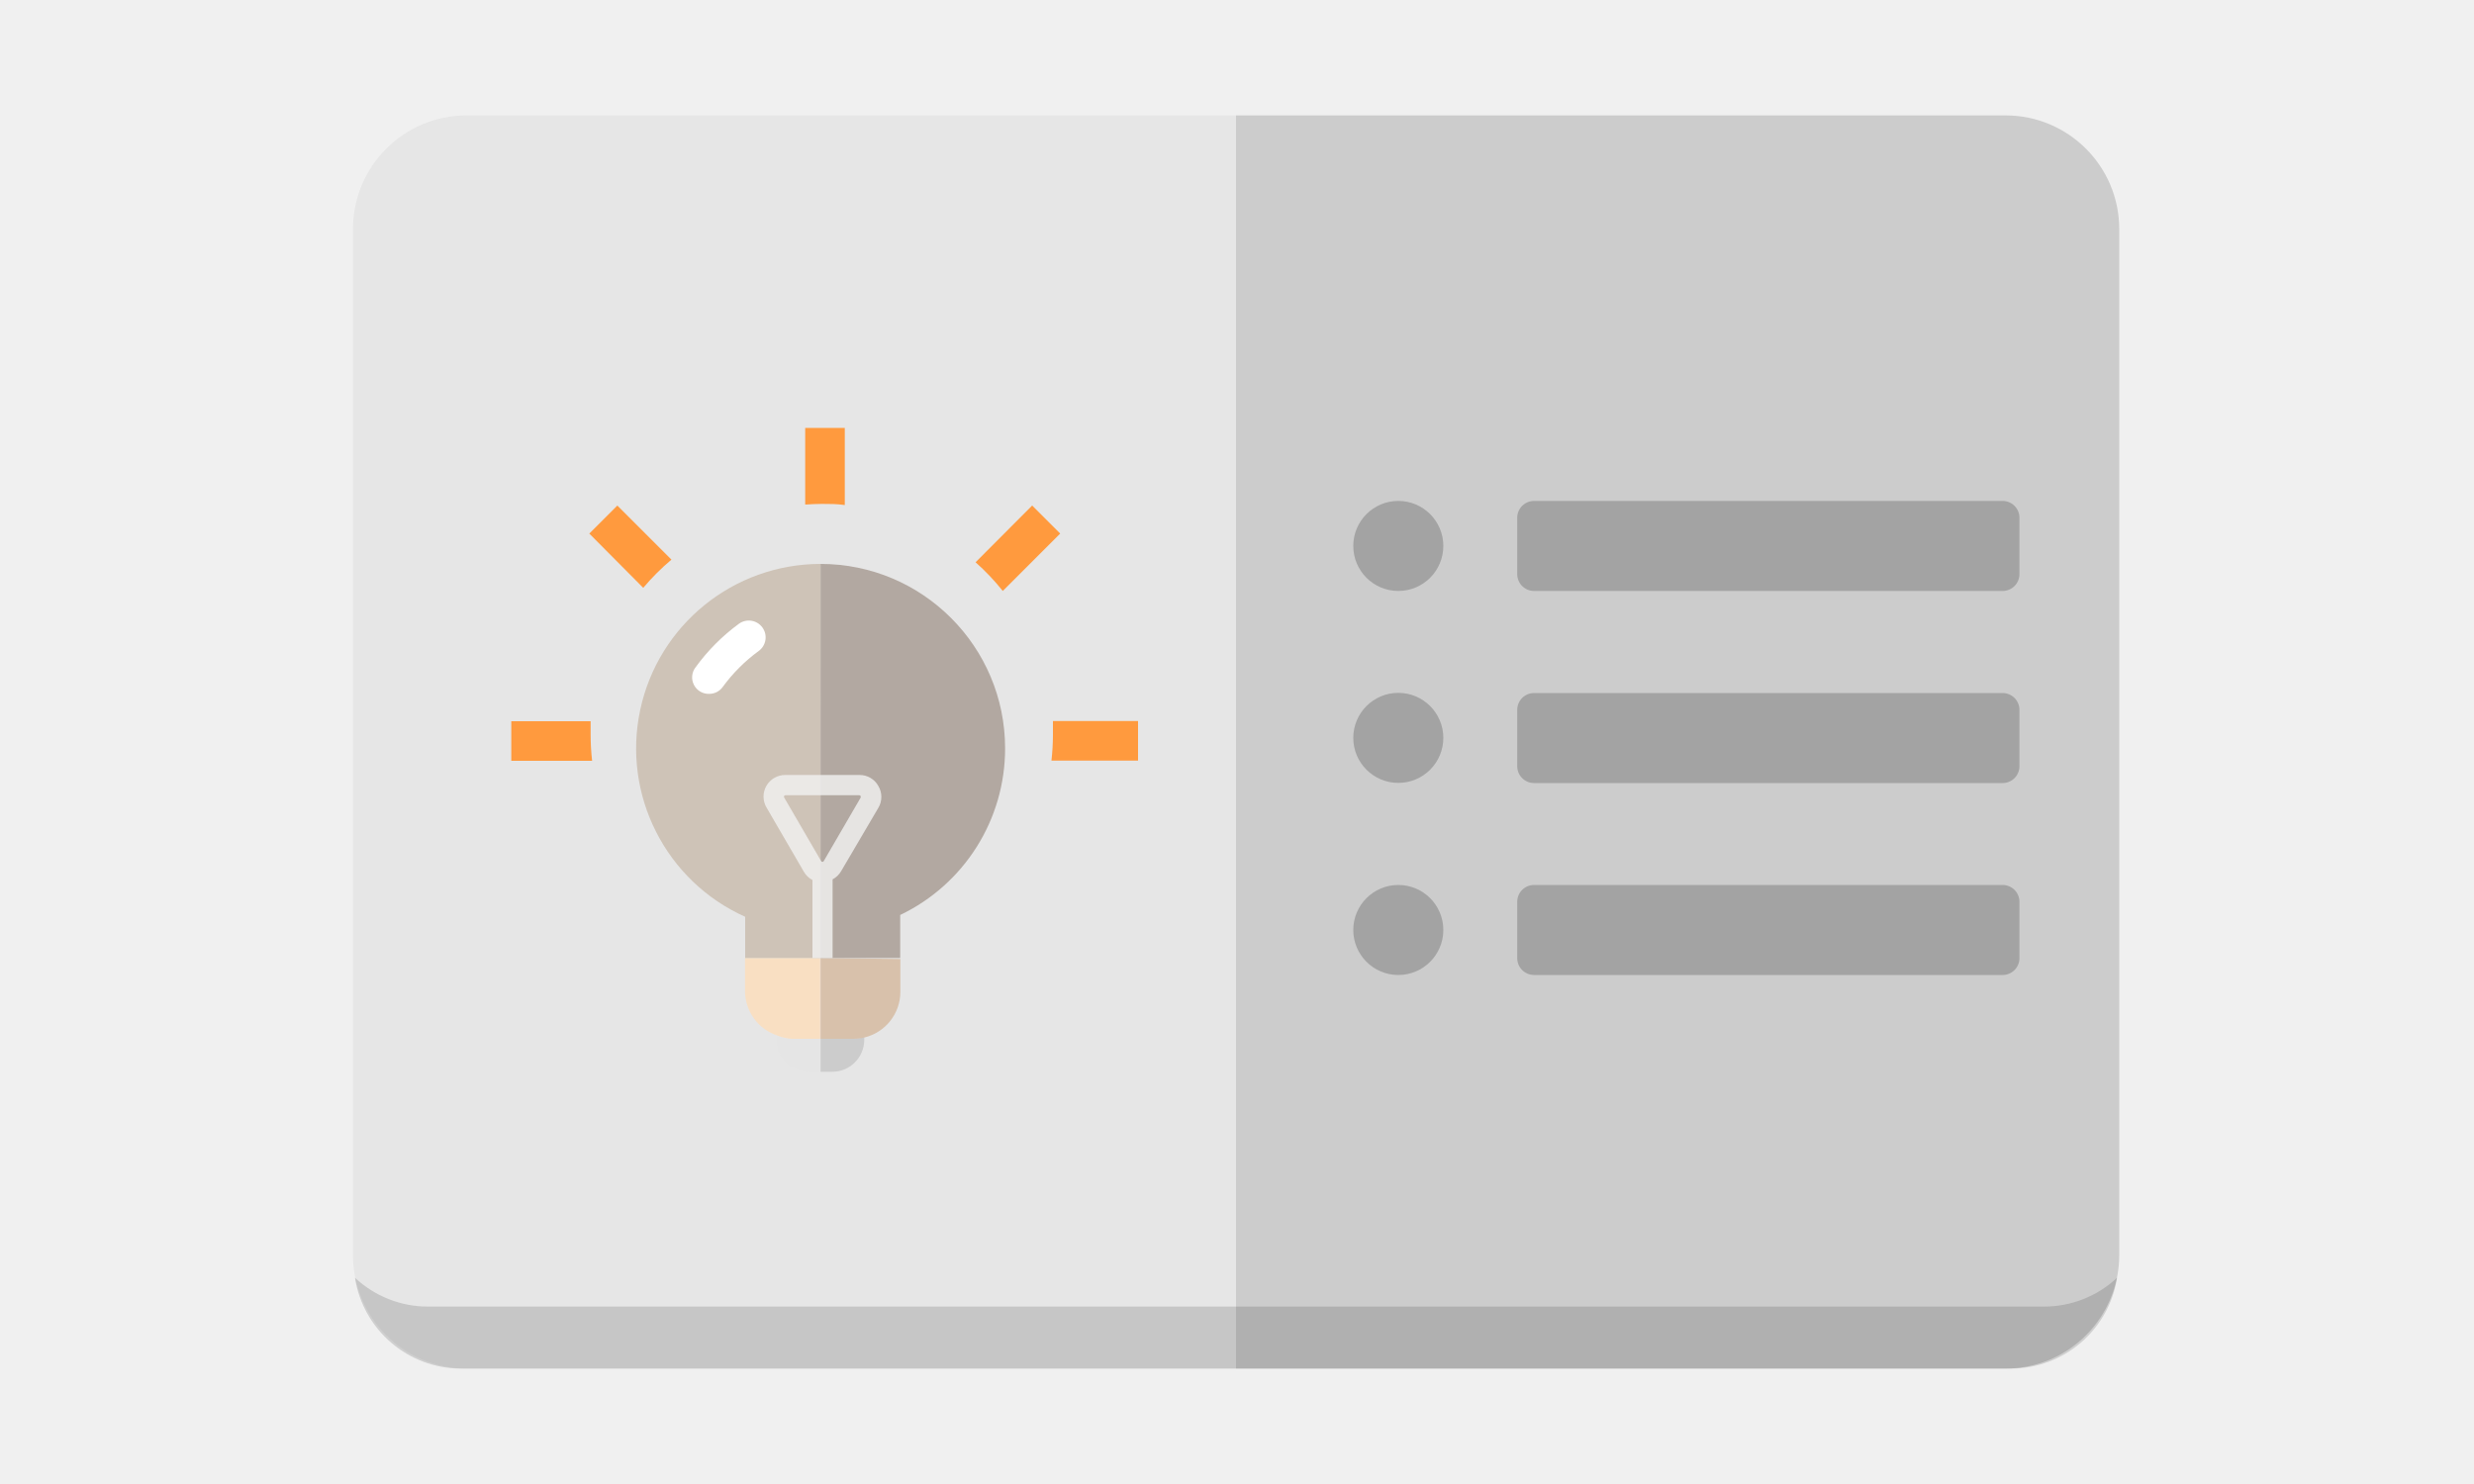
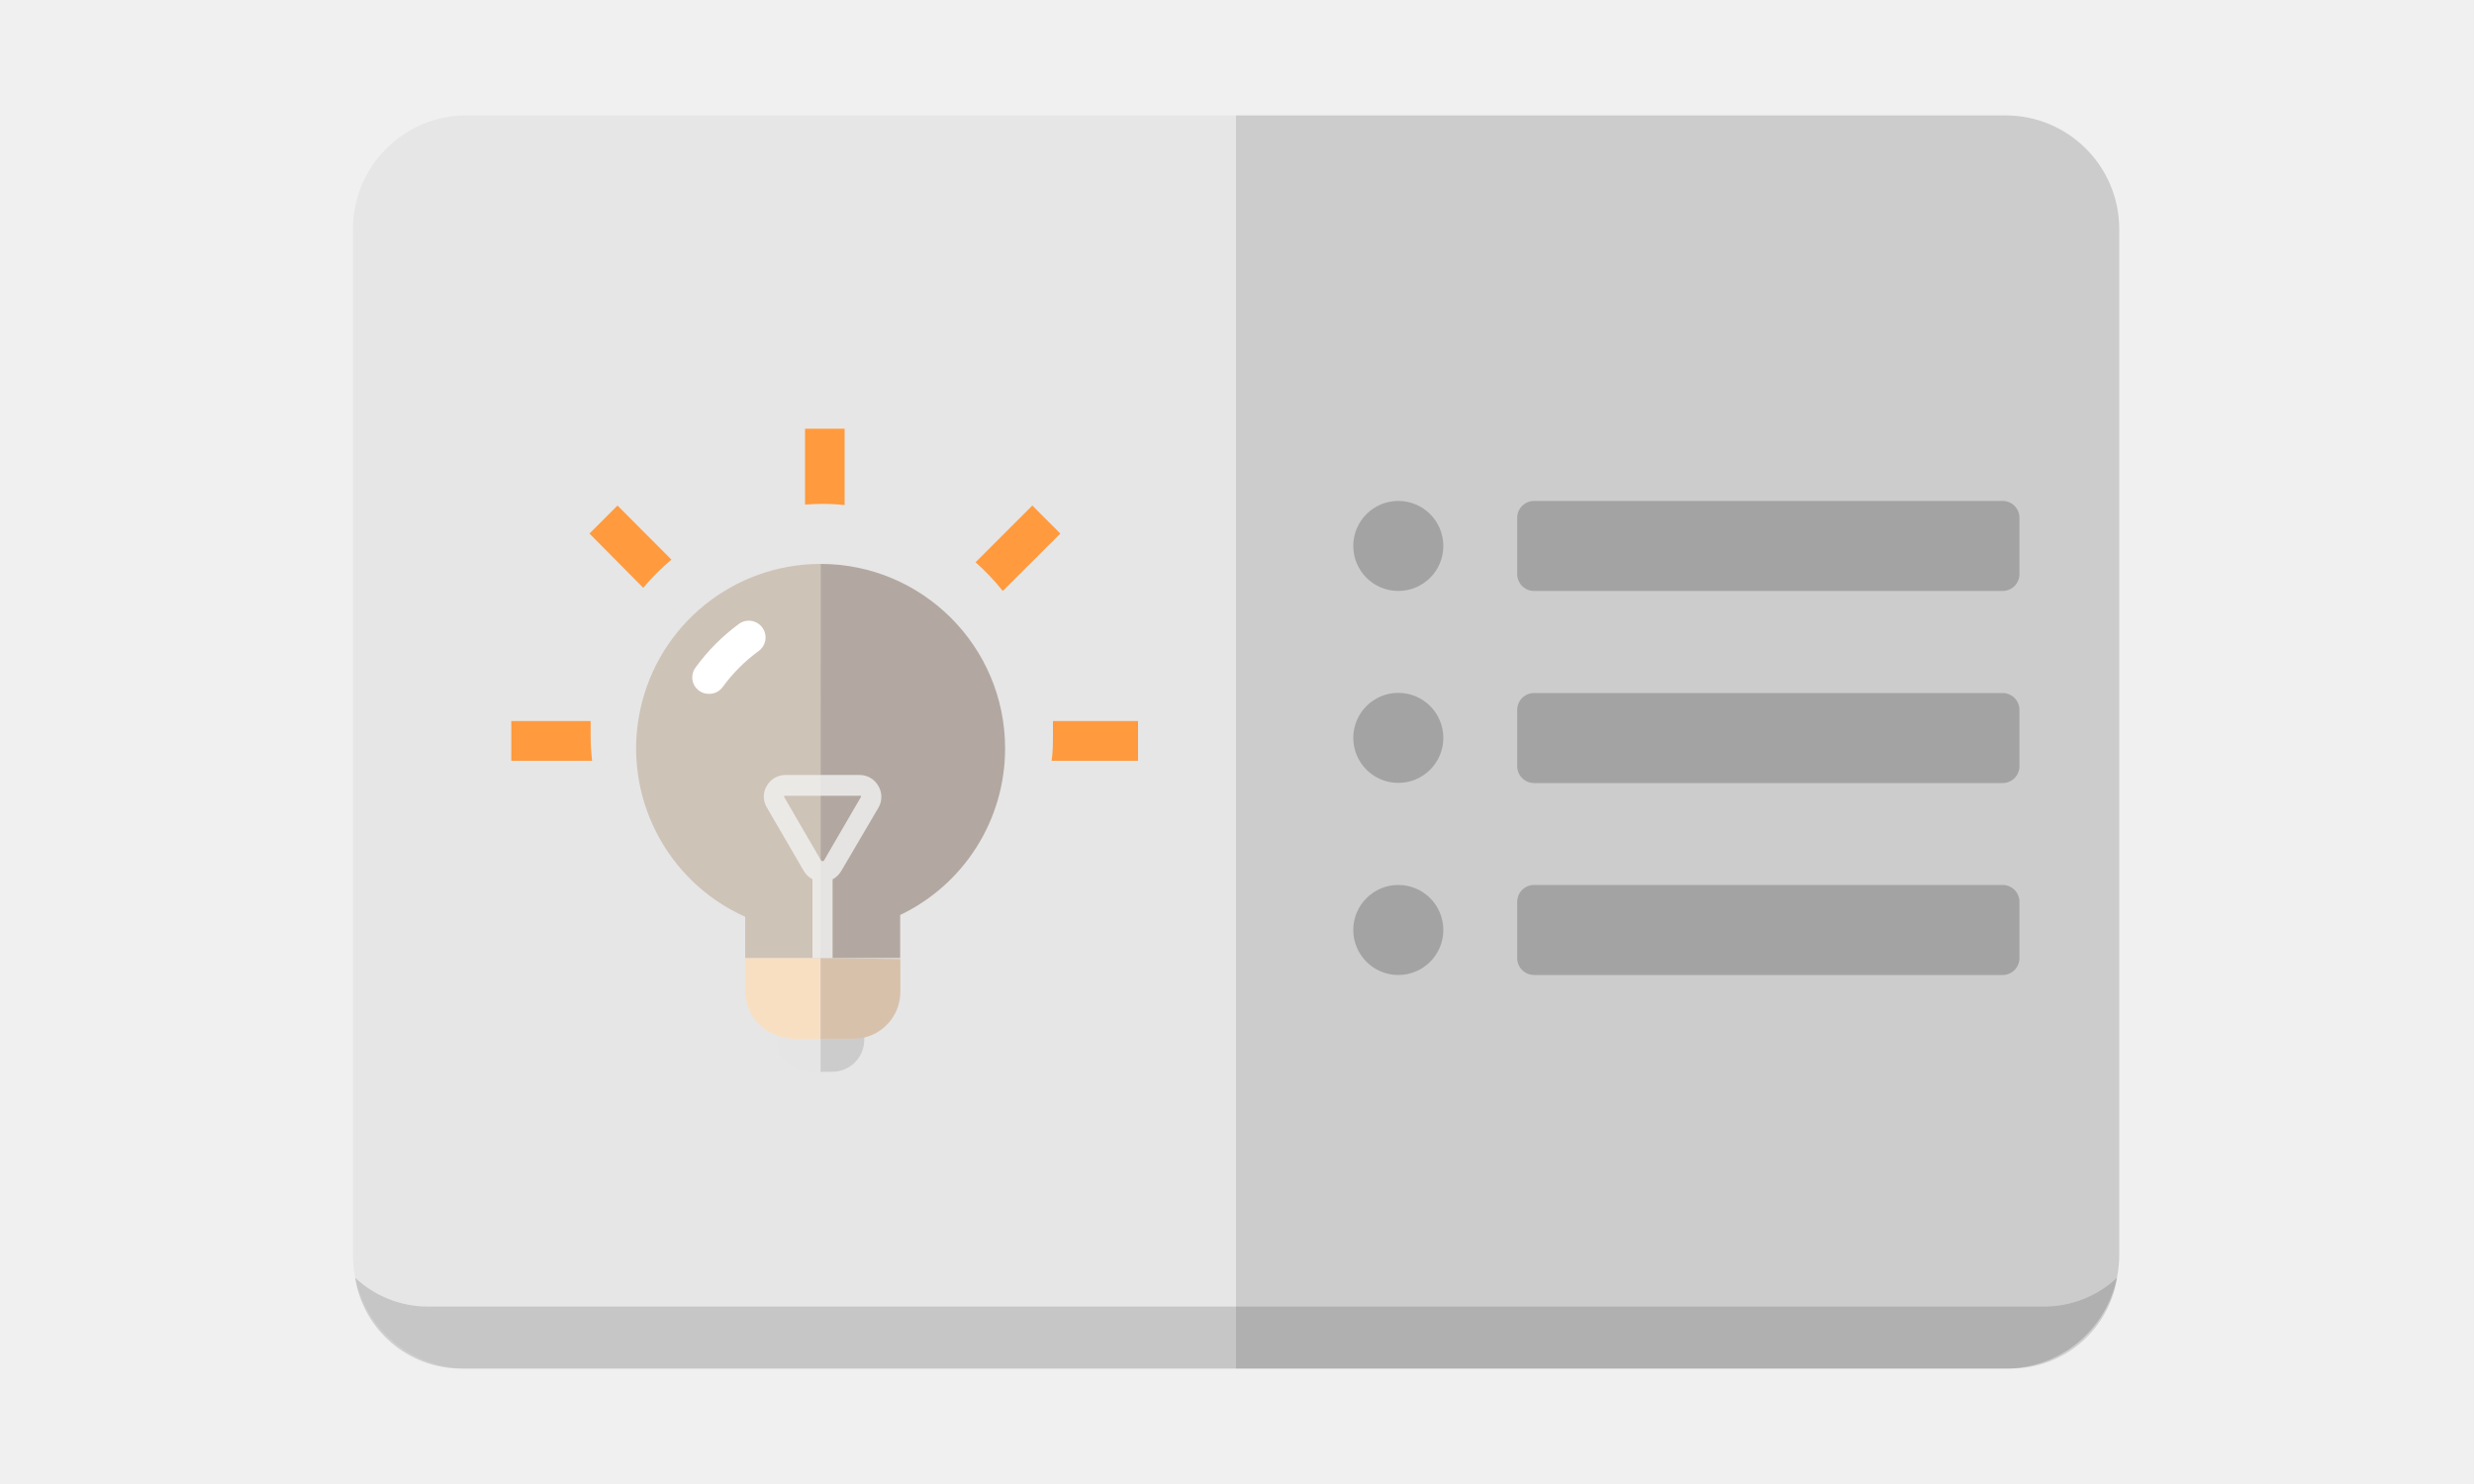
- <svg xmlns="http://www.w3.org/2000/svg" id="图层_1" data-name="图层 1" viewBox="0 0 150 90">
+ <svg xmlns="http://www.w3.org/2000/svg" viewBox="0 0 150 90">
  <defs>
-     <style>.cls-1{fill:#e6e6e6;}.cls-2{fill:#ccc;}.cls-3{opacity:0.14;}.cls-4{fill:#e5e5e5;}.cls-5{fill:#f9dfc2;}.cls-6{fill:#d8c1ab;}.cls-7{fill:#cec3b7;}.cls-8{fill:#b2a8a1;}.cls-9{fill:#f2f2f2;opacity:0.81;}.cls-10{fill:#fff;}.cls-11{fill:#ff9a3e;}.cls-12{opacity:0.2;}</style>
+     <style>.a{fill:#e6e6e6;}.b{fill:#ccc;}.c{opacity:0.14;}.d{fill:#e5e5e5;}.e{fill:#f9dfc2;}.f{fill:#d8c1ab;}.g{fill:#cec3b7;}.h{fill:#b2a8a1;}.i{fill:#f2f2f2;opacity:0.81;}.j{fill:#fff;}.k{fill:#ff9a3e;}.l{opacity:0.2;}</style>
  </defs>
-   <path class="cls-1" d="M28.27,7a6.89,6.89,0,0,0-6.87,6.87V76.13A6.89,6.89,0,0,0,28.27,83H74.94V7Z" />
-   <path class="cls-2" d="M121.62,7H74.94V83h46.68a6.89,6.89,0,0,0,6.87-6.87V13.87A6.89,6.89,0,0,0,121.62,7Z" />
-   <path class="cls-3" d="M123.94,79.24h-98a6.47,6.47,0,0,1-4.42-1.75A6.52,6.52,0,0,0,27.94,83h94a6.52,6.52,0,0,0,6.42-5.51A6.47,6.47,0,0,1,123.94,79.24Z" />
-   <path class="cls-4" d="M48,63a2.81,2.81,0,0,1-.91-.15v.25A1.94,1.94,0,0,0,49,65h.71V63Z" />
-   <path class="cls-2" d="M49.75,63v2h.71a1.94,1.94,0,0,0,1.94-1.94V62.9a2.82,2.82,0,0,1-.66.08Z" />
-   <path class="cls-5" d="M45.17,58.1v2a2.85,2.85,0,0,0,1.93,2.69A2.81,2.81,0,0,0,48,63h1.73V58.1Z" />
-   <path class="cls-6" d="M49.75,58.1V63h2a2.82,2.82,0,0,0,.66-.08,2.85,2.85,0,0,0,2.18-2.76v-2Z" />
-   <path class="cls-7" d="M49.75,34.2a11.19,11.19,0,0,0-4.57,21.4c0,.05,0,.1,0,.16V58.1h4.58Z" />
-   <path class="cls-8" d="M60.94,45.39A11.19,11.19,0,0,0,49.75,34.2V58.1h4.83V55.76c0-.09,0-.18,0-.27A11.19,11.19,0,0,0,60.94,45.39Z" />
-   <path class="cls-9" d="M53.25,47.66A1.29,1.29,0,0,0,52.12,47h-4.5a1.31,1.31,0,0,0-1.13,2l2.25,3.87a1.29,1.29,0,0,0,.52.5V58.1h1.22V53.33a1.29,1.29,0,0,0,.52-.5L53.25,49A1.29,1.29,0,0,0,53.25,47.66Zm-1.06.7-2.25,3.87h0a.09.09,0,0,1-.15,0l-2.25-3.87a.09.09,0,0,1,.07-.13h4.5a.09.09,0,0,1,.07.13Z" />
-   <path class="cls-10" d="M43,42.08a1,1,0,0,1-.82-1.62,12,12,0,0,1,2.62-2.63A1,1,0,0,1,46,39.48a10,10,0,0,0-2.18,2.18A1,1,0,0,1,43,42.08Z" />
-   <path class="cls-11" d="M40.71,33.94l-3.28-3.28-1.7,1.7L39,35.65A14.11,14.11,0,0,1,40.71,33.94Z" />
-   <path class="cls-11" d="M35.81,44.59c0-.29,0-.57,0-.85H31v2.4H35.9A14.17,14.17,0,0,1,35.81,44.59Z" />
-   <path class="cls-11" d="M49.84,30.56c.46,0,.92,0,1.38.07V25.95h-2.4V30.6C49.15,30.58,49.49,30.56,49.84,30.56Z" />
-   <path class="cls-11" d="M60.8,35.84l3.48-3.48-1.7-1.7L59.15,34.1A14.11,14.11,0,0,1,60.8,35.84Z" />
-   <path class="cls-11" d="M63.84,43.73c0,.28,0,.57,0,.85a14.17,14.17,0,0,1-.09,1.55H69v-2.4Z" />
-   <rect class="cls-12" x="91.99" y="30.38" width="30.45" height="5.46" rx="1.02" ry="1.02" />
-   <circle class="cls-12" cx="84.78" cy="33.11" r="2.73" />
-   <rect class="cls-12" x="91.99" y="42.03" width="30.45" height="5.46" rx="1.02" ry="1.02" />
-   <circle class="cls-12" cx="84.78" cy="44.75" r="2.73" />
-   <rect class="cls-12" x="91.99" y="53.67" width="30.45" height="5.46" rx="1.02" ry="1.02" />
-   <circle class="cls-12" cx="84.78" cy="56.4" r="2.73" />
+   <path class="a" d="M28.27,7a6.89,6.89,0,0,0-6.87,6.87V76.13A6.89,6.89,0,0,0,28.27,83H74.94V7Z" />
+   <path class="b" d="M121.62,7H74.94V83h46.68a6.89,6.89,0,0,0,6.87-6.87V13.87A6.89,6.89,0,0,0,121.62,7Z" />
+   <path class="c" d="M123.94,79.24h-98a6.46,6.46,0,0,1-4.41-1.75A6.52,6.52,0,0,0,27.94,83h94a6.52,6.52,0,0,0,6.42-5.51A6.47,6.47,0,0,1,123.94,79.24Z" />
+   <path class="d" d="M48,63a2.82,2.82,0,0,1-.92-.15v.25A2,2,0,0,0,49,65h.71V63Z" />
+   <path class="b" d="M49.75,63v2h.71a1.94,1.94,0,0,0,1.94-1.93V62.9a2.84,2.84,0,0,1-.66.08Z" />
+   <path class="e" d="M45.17,58.1v2a2.88,2.88,0,0,0,1.93,2.69A2.82,2.82,0,0,0,48,63h1.73V58.1Z" />
+   <path class="f" d="M49.75,58.1V63h2a2.85,2.85,0,0,0,2.84-2.84v-2Z" />
+   <path class="g" d="M49.75,34.2a11.19,11.19,0,0,0-4.57,21.4s0,.11,0,.16V58.1h4.58Z" />
+   <path class="h" d="M60.94,45.39A11.19,11.19,0,0,0,49.75,34.2V58.1h4.83V55.76a2.44,2.44,0,0,0,0-.27A11.19,11.19,0,0,0,60.94,45.39Z" />
+   <path class="i" d="M53.25,47.66A1.3,1.3,0,0,0,52.12,47h-4.5a1.3,1.3,0,0,0-1.13.66,1.26,1.26,0,0,0,0,1.3l2.25,3.87a1.29,1.29,0,0,0,.52.49V58.1h1.22V53.33a1.38,1.38,0,0,0,.52-.5L53.25,49A1.29,1.29,0,0,0,53.25,47.66Zm-1.06.69-2.25,3.87h0s0,0-.07,0-.07,0-.07,0l-2.25-3.87s0,0,0-.09a.07.07,0,0,1,.07,0h4.5a.07.07,0,0,1,.07,0C52.22,48.31,52.2,48.34,52.19,48.35Z" />
+   <path class="j" d="M43,42.08a1,1,0,0,1-.82-1.61,12.1,12.1,0,0,1,2.62-2.63A1,1,0,1,1,46,39.48a10,10,0,0,0-2.18,2.18A1,1,0,0,1,43,42.08Z" />
+   <path class="k" d="M40.71,33.94l-3.27-3.28-1.7,1.7L39,35.65A13.57,13.57,0,0,1,40.71,33.94Z" />
+   <path class="k" d="M35.81,44.59c0-.29,0-.57,0-.86H31v2.41H35.9A13.3,13.3,0,0,1,35.81,44.59Z" />
+   <path class="k" d="M49.84,30.56a12.44,12.44,0,0,1,1.37.07V26h-2.4V30.6C49.15,30.58,49.49,30.56,49.84,30.56Z" />
+   <path class="k" d="M60.8,35.84l3.49-3.48-1.7-1.7L59.15,34.1A14.28,14.28,0,0,1,60.8,35.84Z" />
+   <path class="k" d="M63.84,43.73c0,.29,0,.57,0,.86,0,.52,0,1-.08,1.55H69V43.73Z" />
+   <rect class="l" x="91.99" y="30.38" width="30.45" height="5.46" rx="1.02" ry="1.02" />
+   <circle class="l" cx="84.78" cy="33.11" r="2.73" />
+   <rect class="l" x="91.99" y="42.03" width="30.45" height="5.46" rx="1.02" ry="1.02" />
+   <circle class="l" cx="84.78" cy="44.75" r="2.73" />
+   <rect class="l" x="91.99" y="53.67" width="30.45" height="5.46" rx="1.02" ry="1.02" />
+   <circle class="l" cx="84.78" cy="56.4" r="2.73" />
</svg>
